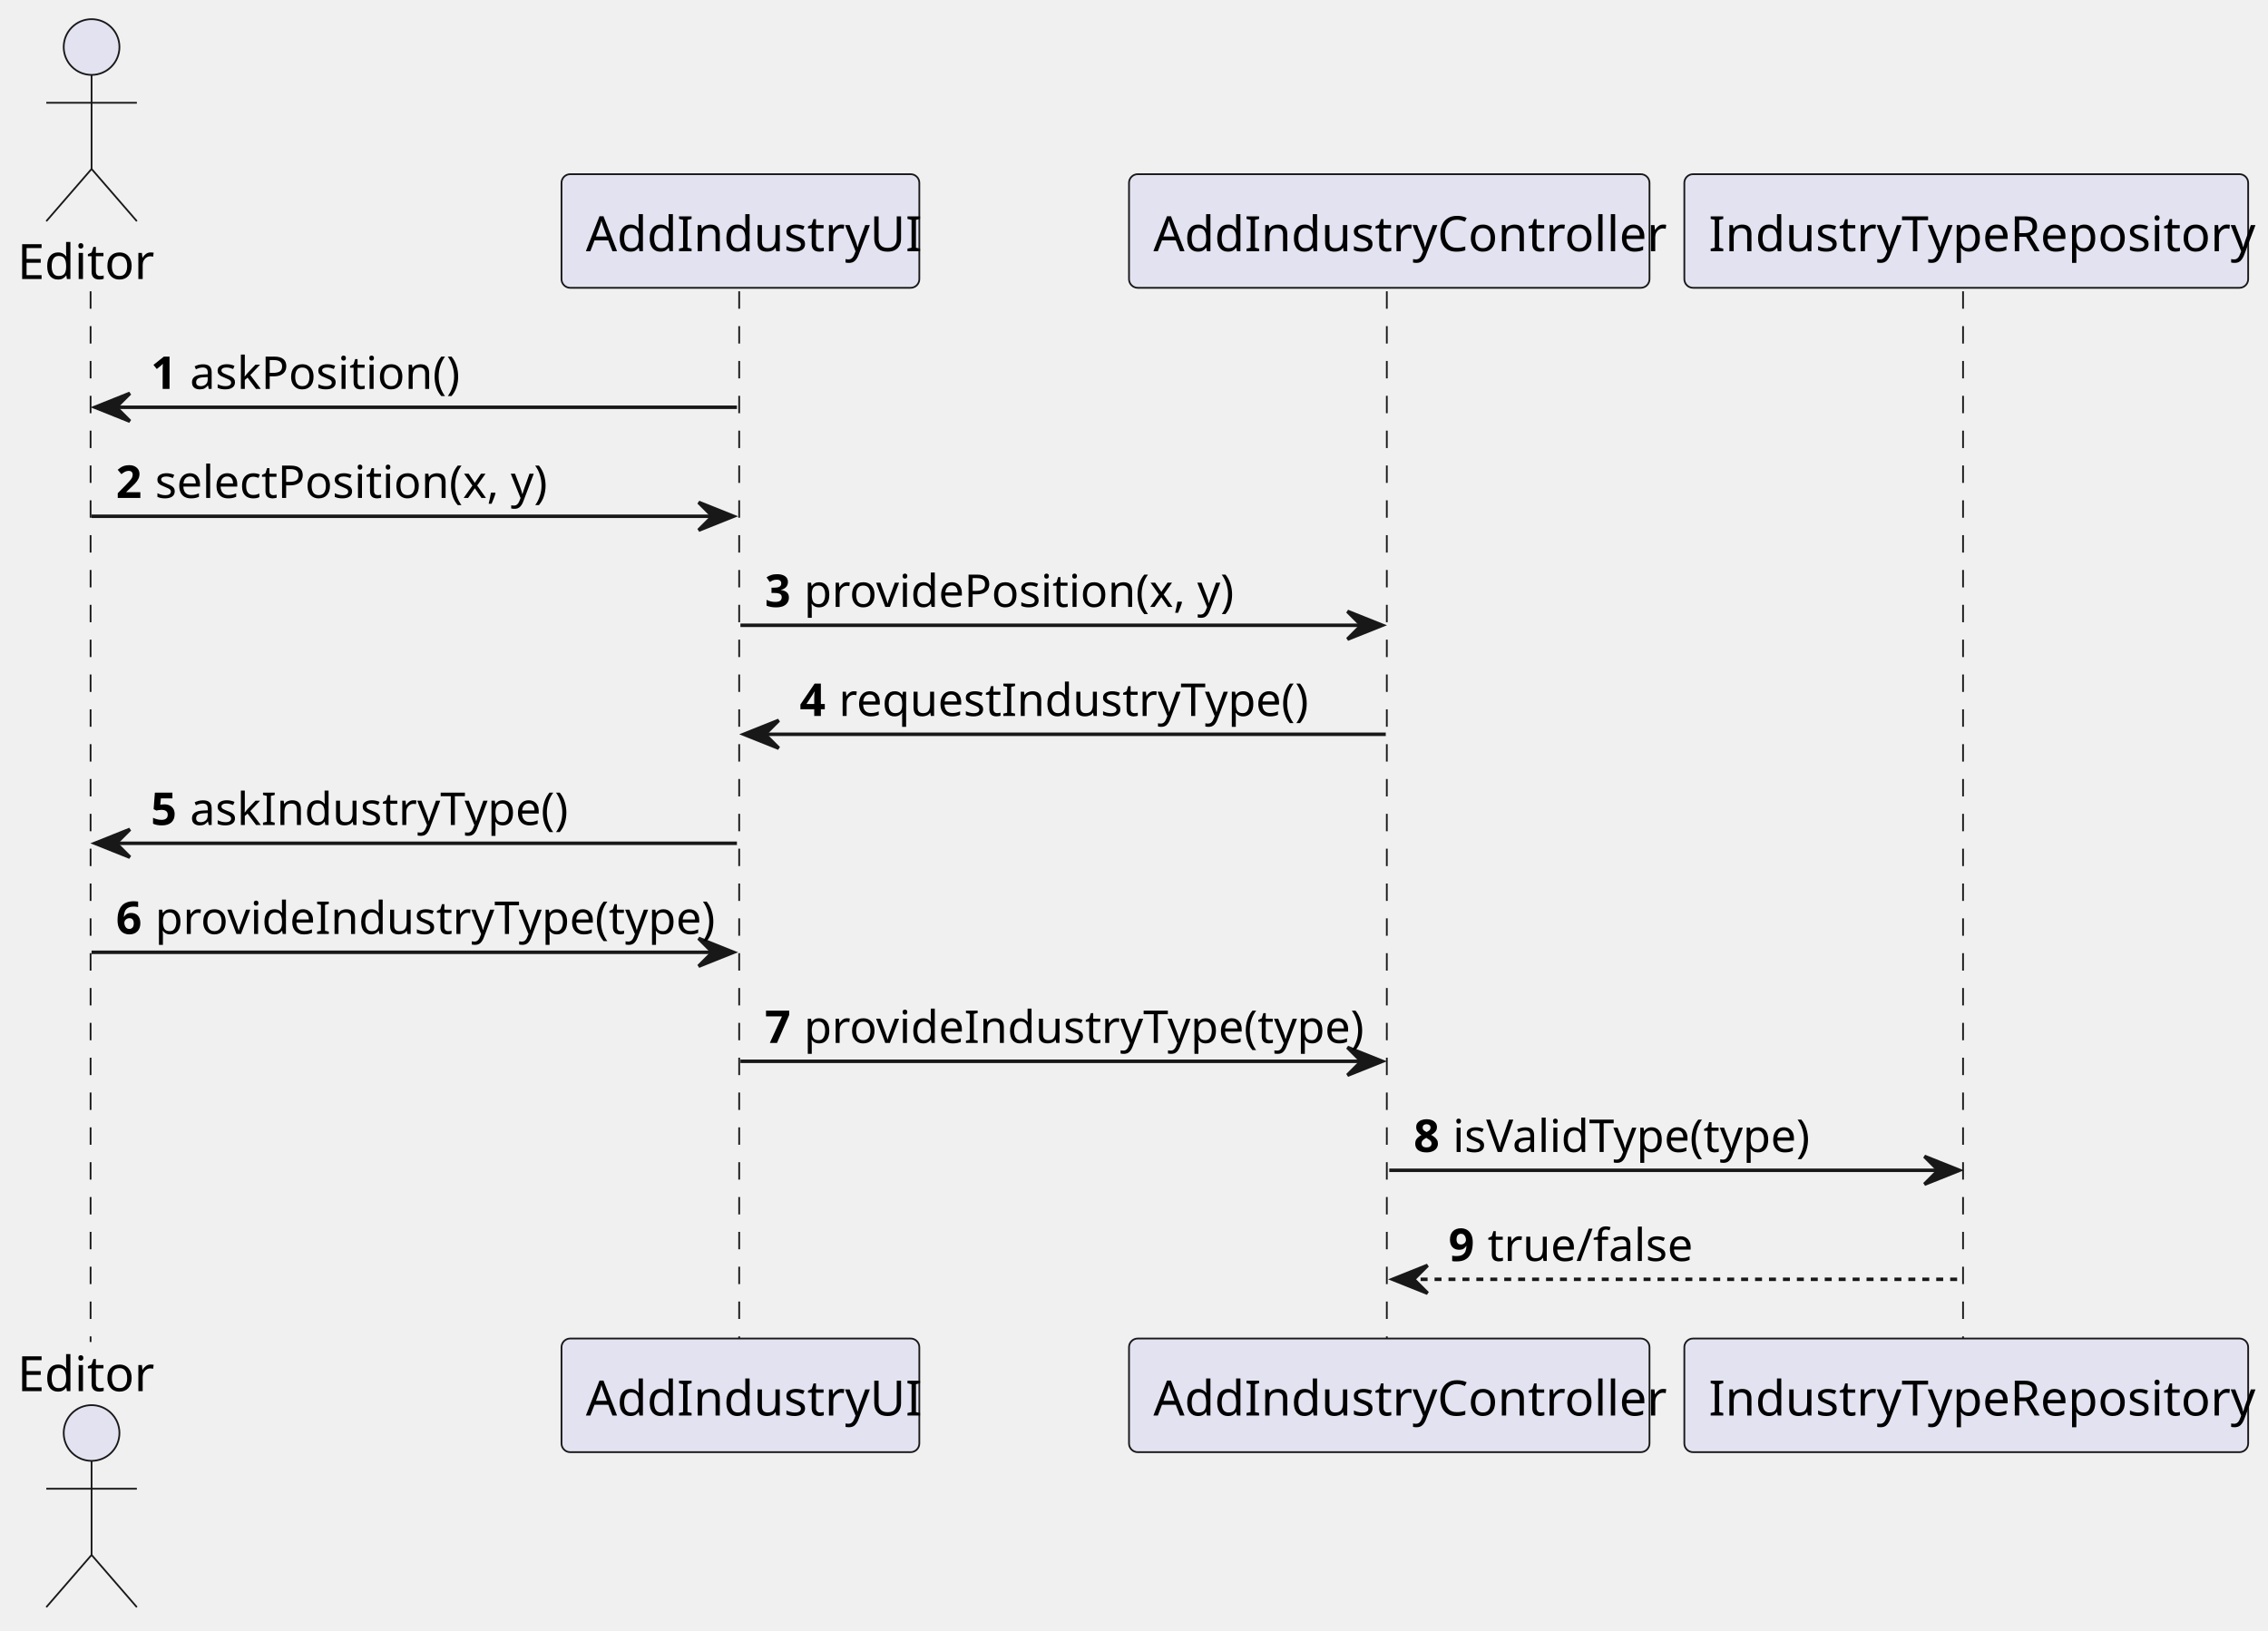
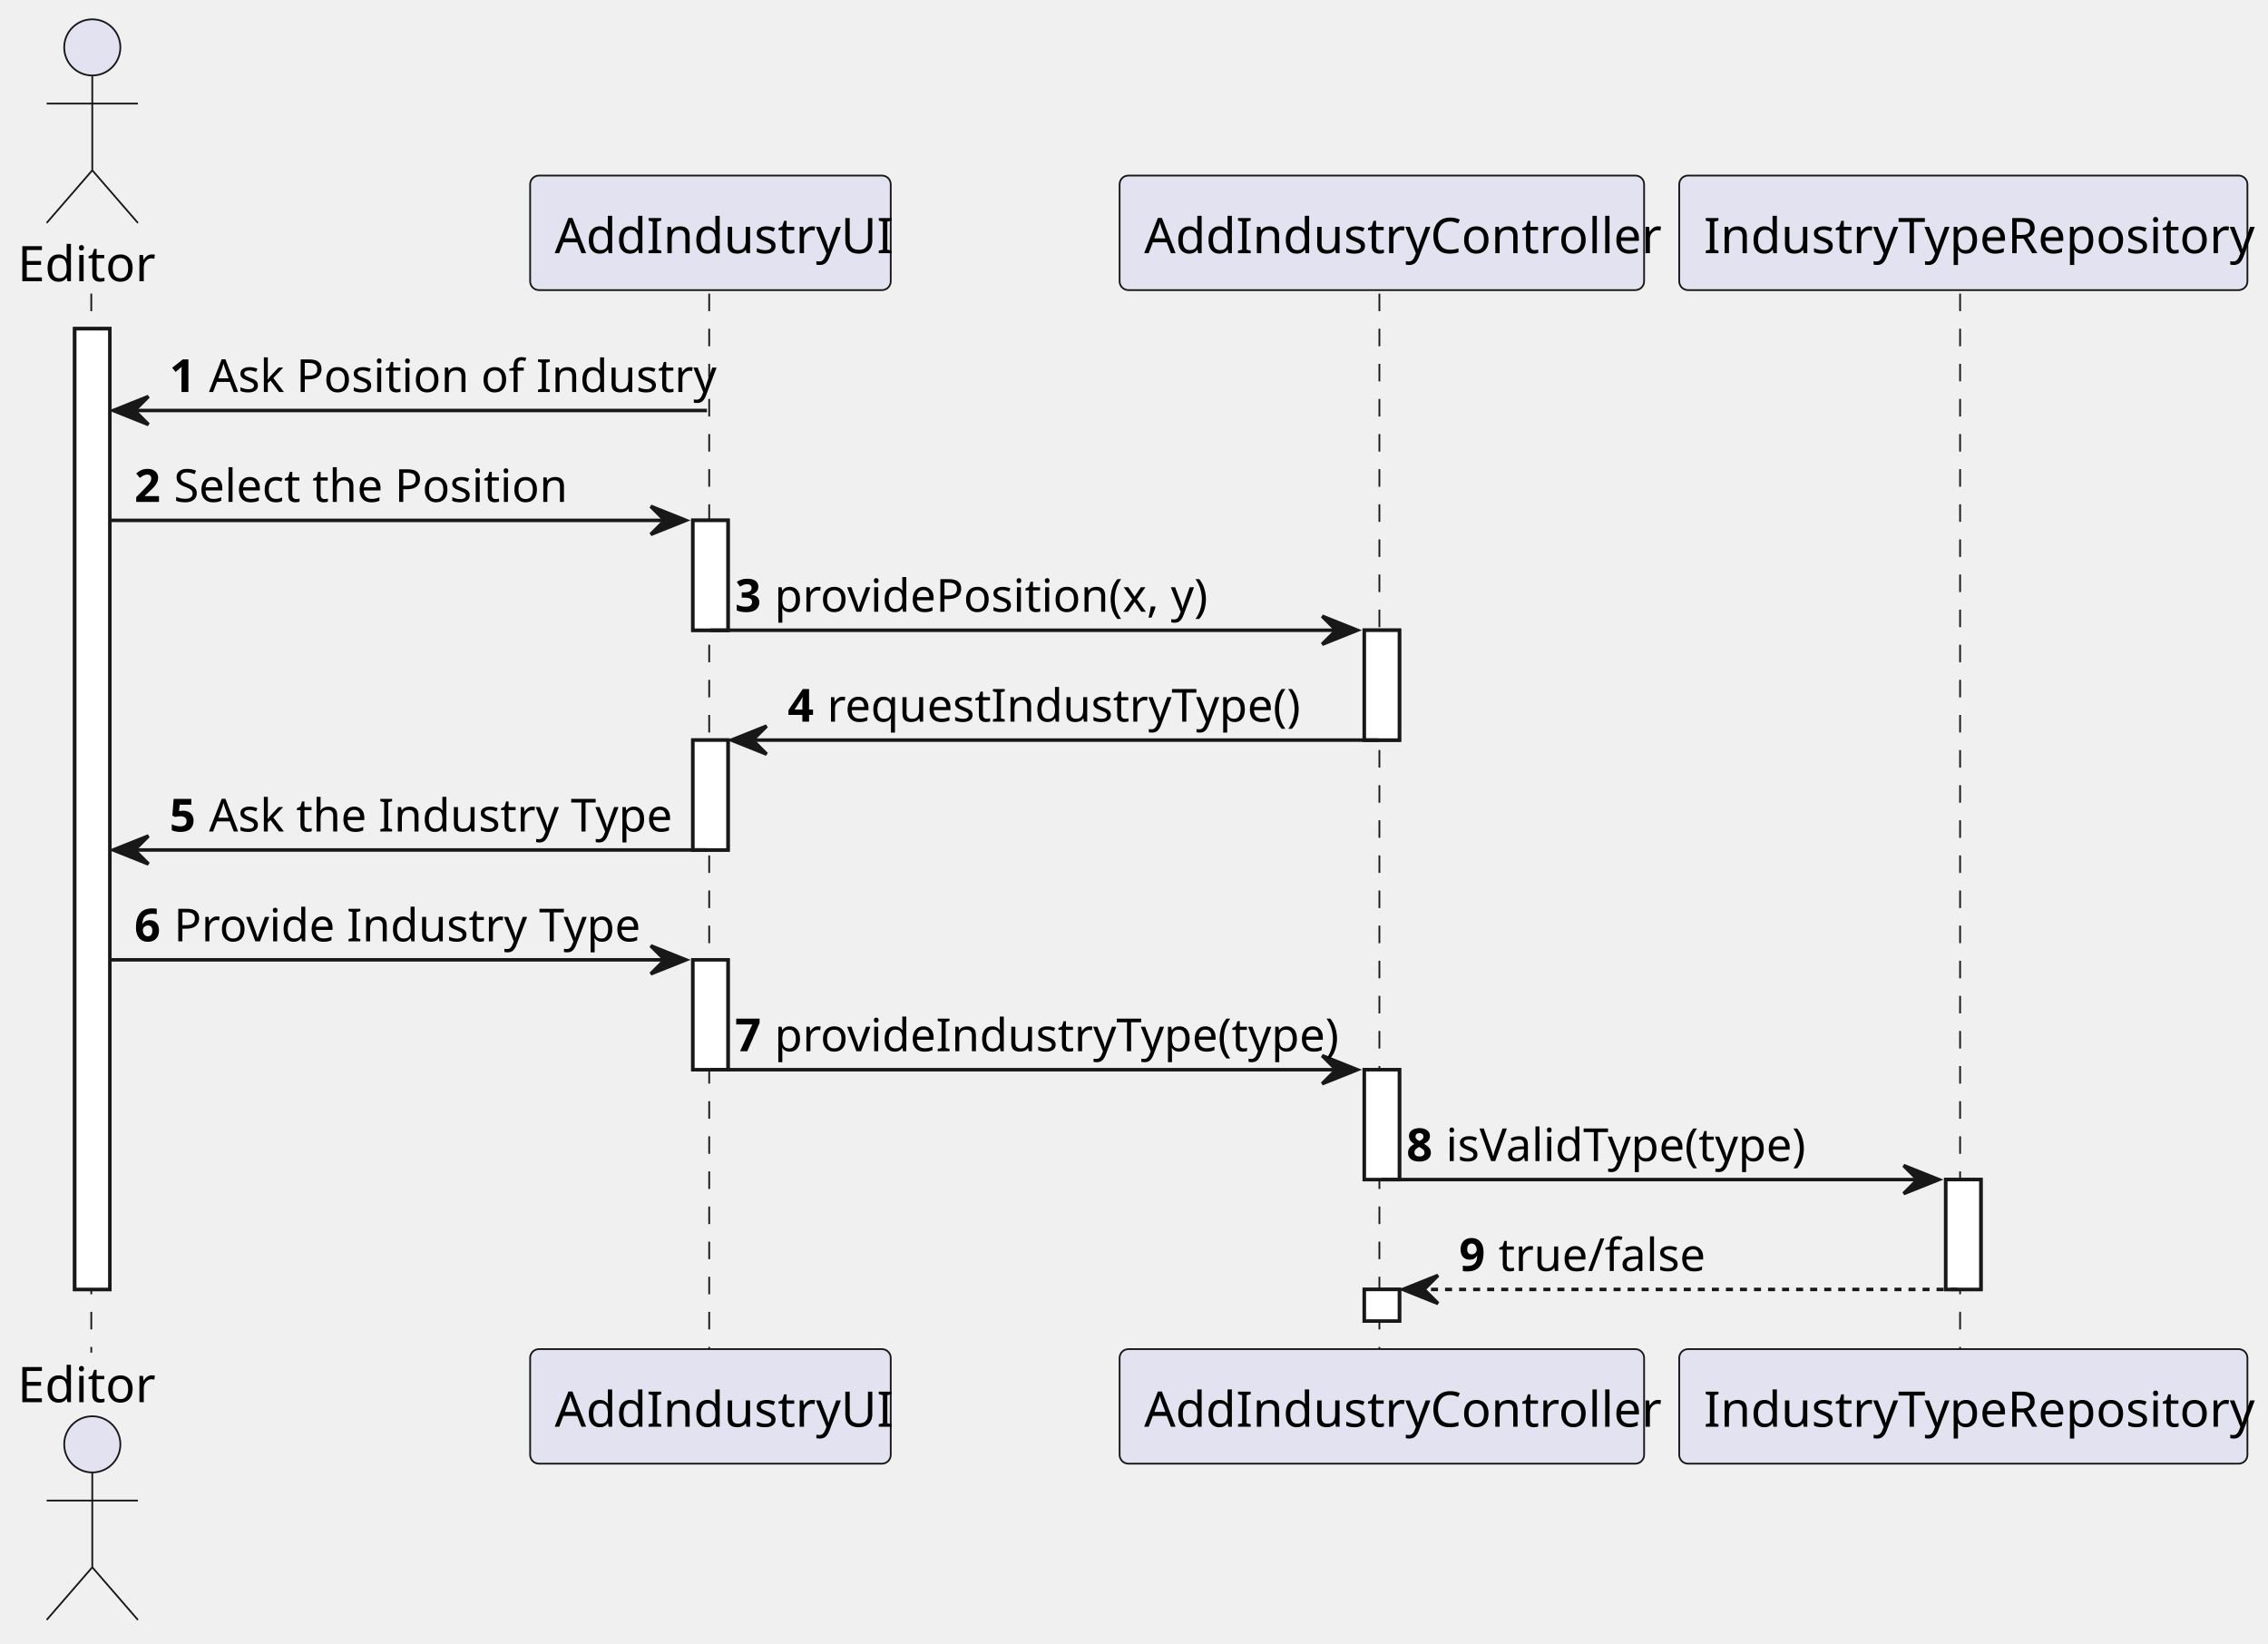
- <svg xmlns="http://www.w3.org/2000/svg" contentStyleType="text/css" height="468px" preserveAspectRatio="none" style="width:651px;height:468px;background:#FFFFFF;" version="1.1" viewBox="0 0 651 468" width="651px" zoomAndPan="magnify">
+ <svg xmlns="http://www.w3.org/2000/svg" contentStyleType="text/css" height="468px" preserveAspectRatio="none" style="width:646px;height:468px;background:#FFFFFF;" version="1.1" viewBox="0 0 646 468" width="646px" zoomAndPan="magnify">
  <defs />
  <g>
+     <rect fill="#FFFFFF" height="273.619" style="stroke:#181818;stroke-width:1.0;" width="10" x="21.286" y="93.621" />
+     <rect fill="#FFFFFF" height="31.291" style="stroke:#181818;stroke-width:1.0;" width="10" x="197.356" y="148.203" />
+     <rect fill="#FFFFFF" height="31.291" style="stroke:#181818;stroke-width:1.0;" width="10" x="197.356" y="210.785" />
+     <rect fill="#FFFFFF" height="31.291" style="stroke:#181818;stroke-width:1.0;" width="10" x="197.356" y="273.367" />
+     <rect fill="#FFFFFF" height="31.291" style="stroke:#181818;stroke-width:1.0;" width="10" x="388.597" y="179.494" />
+     <rect fill="#FFFFFF" height="31.291" style="stroke:#181818;stroke-width:1.0;" width="10" x="388.597" y="304.658" />
+     <rect fill="#FFFFFF" height="9" style="stroke:#181818;stroke-width:1.0;" width="10" x="388.597" y="367.24" />
+     <rect fill="#FFFFFF" height="31.291" style="stroke:#181818;stroke-width:1.0;" width="10" x="554.217" y="335.949" />
    <line style="stroke:#181818;stroke-width:0.5;stroke-dasharray:5.0,5.0;" x1="26" x2="26" y1="83.621" y2="385.24" />
-     <line style="stroke:#181818;stroke-width:0.5;stroke-dasharray:5.0,5.0;" x1="212.172" x2="212.172" y1="83.621" y2="385.24" />
-     <line style="stroke:#181818;stroke-width:0.5;stroke-dasharray:5.0,5.0;" x1="398.068" x2="398.068" y1="83.621" y2="385.24" />
-     <line style="stroke:#181818;stroke-width:0.5;stroke-dasharray:5.0,5.0;" x1="563.467" x2="563.467" y1="83.621" y2="385.24" />
+     <line style="stroke:#181818;stroke-width:0.5;stroke-dasharray:5.0,5.0;" x1="202.001" x2="202.001" y1="83.621" y2="385.24" />
+     <line style="stroke:#181818;stroke-width:0.5;stroke-dasharray:5.0,5.0;" x1="392.897" x2="392.897" y1="83.621" y2="385.24" />
+     <line style="stroke:#181818;stroke-width:0.5;stroke-dasharray:5.0,5.0;" x1="558.296" x2="558.296" y1="83.621" y2="385.24" />
    <text fill="#000000" font-family="sans-serif" font-size="14" lengthAdjust="spacing" textLength="36.572" x="5" y="80.107">Editor</text>
    <ellipse cx="26.286" cy="13.5" fill="#E2E2F0" rx="8" ry="8" style="stroke:#181818;stroke-width:0.5;" />
    <path d="M26.286,21.5 L26.286,48.5 M13.286,29.5 L39.286,29.5 M26.286,48.5 L13.286,63.5 M26.286,48.5 L39.286,63.5 " fill="none" style="stroke:#181818;stroke-width:0.5;" />
    <text fill="#000000" font-family="sans-serif" font-size="14" lengthAdjust="spacing" textLength="36.572" x="5" y="399.348">Editor</text>
    <ellipse cx="26.286" cy="411.361" fill="#E2E2F0" rx="8" ry="8" style="stroke:#181818;stroke-width:0.5;" />
    <path d="M26.286,419.361 L26.286,446.361 M13.286,427.361 L39.286,427.361 M26.286,446.361 L13.286,461.361 M26.286,446.361 L39.286,461.361 " fill="none" style="stroke:#181818;stroke-width:0.5;" />
-     <rect fill="#E2E2F0" height="32.621" rx="2.5" ry="2.5" style="stroke:#181818;stroke-width:0.5;" width="102.71" x="161.172" y="50" />
-     <text fill="#000000" font-family="sans-serif" font-size="14" lengthAdjust="spacing" textLength="88.71" x="168.172" y="72.107">AddIndustryUI</text>
-     <rect fill="#E2E2F0" height="32.621" rx="2.5" ry="2.5" style="stroke:#181818;stroke-width:0.5;" width="102.71" x="161.172" y="384.24" />
-     <text fill="#000000" font-family="sans-serif" font-size="14" lengthAdjust="spacing" textLength="88.71" x="168.172" y="406.348">AddIndustryUI</text>
-     <rect fill="#E2E2F0" height="32.621" rx="2.5" ry="2.5" style="stroke:#181818;stroke-width:0.5;" width="149.399" x="324.068" y="50" />
-     <text fill="#000000" font-family="sans-serif" font-size="14" lengthAdjust="spacing" textLength="135.399" x="331.068" y="72.107">AddIndustryController</text>
-     <rect fill="#E2E2F0" height="32.621" rx="2.5" ry="2.5" style="stroke:#181818;stroke-width:0.5;" width="149.399" x="324.068" y="384.24" />
-     <text fill="#000000" font-family="sans-serif" font-size="14" lengthAdjust="spacing" textLength="135.399" x="331.068" y="406.348">AddIndustryController</text>
-     <rect fill="#E2E2F0" height="32.621" rx="2.5" ry="2.5" style="stroke:#181818;stroke-width:0.5;" width="161.841" x="483.467" y="50" />
-     <text fill="#000000" font-family="sans-serif" font-size="14" lengthAdjust="spacing" textLength="147.841" x="490.467" y="72.107">IndustryTypeRepository</text>
-     <rect fill="#E2E2F0" height="32.621" rx="2.5" ry="2.5" style="stroke:#181818;stroke-width:0.5;" width="161.841" x="483.467" y="384.24" />
-     <text fill="#000000" font-family="sans-serif" font-size="14" lengthAdjust="spacing" textLength="147.841" x="490.467" y="406.348">IndustryTypeRepository</text>
-     <polygon fill="#181818" points="37.286,112.912,27.286,116.912,37.286,120.912,33.286,116.912" style="stroke:#181818;stroke-width:1.0;" />
-     <line style="stroke:#181818;stroke-width:1.0;" x1="31.286" x2="211.527" y1="116.912" y2="116.912" />
-     <text fill="#000000" font-family="sans-serif" font-size="13" font-weight="bold" lengthAdjust="spacing" textLength="7.23" x="43.286" y="111.649">1</text>
-     <text fill="#000000" font-family="sans-serif" font-size="13" lengthAdjust="spacing" textLength="75.137" x="54.516" y="111.649">askPosition()</text>
-     <polygon fill="#181818" points="200.527,144.203,210.527,148.203,200.527,152.203,204.527,148.203" style="stroke:#181818;stroke-width:1.0;" />
-     <line style="stroke:#181818;stroke-width:1.0;" x1="26.286" x2="206.527" y1="148.203" y2="148.203" />
-     <text fill="#000000" font-family="sans-serif" font-size="13" font-weight="bold" lengthAdjust="spacing" textLength="7.23" x="33.286" y="142.94">2</text>
-     <text fill="#000000" font-family="sans-serif" font-size="13" lengthAdjust="spacing" textLength="109.091" x="44.516" y="142.94">selectPosition(x, y)</text>
-     <polygon fill="#181818" points="386.768,175.494,396.768,179.494,386.768,183.494,390.768,179.494" style="stroke:#181818;stroke-width:1.0;" />
-     <line style="stroke:#181818;stroke-width:1.0;" x1="212.527" x2="392.768" y1="179.494" y2="179.494" />
-     <text fill="#000000" font-family="sans-serif" font-size="13" font-weight="bold" lengthAdjust="spacing" textLength="7.23" x="219.527" y="174.231">3</text>
-     <text fill="#000000" font-family="sans-serif" font-size="13" lengthAdjust="spacing" textLength="117.768" x="230.757" y="174.231">providePosition(x, y)</text>
-     <polygon fill="#181818" points="223.527,206.785,213.527,210.785,223.527,214.785,219.527,210.785" style="stroke:#181818;stroke-width:1.0;" />
-     <line style="stroke:#181818;stroke-width:1.0;" x1="217.527" x2="397.768" y1="210.785" y2="210.785" />
-     <text fill="#000000" font-family="sans-serif" font-size="13" font-weight="bold" lengthAdjust="spacing" textLength="7.23" x="229.527" y="205.523">4</text>
-     <text fill="#000000" font-family="sans-serif" font-size="13" lengthAdjust="spacing" textLength="127.163" x="240.757" y="205.523">requestIndustryType()</text>
-     <polygon fill="#181818" points="37.286,238.076,27.286,242.076,37.286,246.076,33.286,242.076" style="stroke:#181818;stroke-width:1.0;" />
-     <line style="stroke:#181818;stroke-width:1.0;" x1="31.286" x2="211.527" y1="242.076" y2="242.076" />
-     <text fill="#000000" font-family="sans-serif" font-size="13" font-weight="bold" lengthAdjust="spacing" textLength="7.23" x="43.286" y="236.814">5</text>
-     <text fill="#000000" font-family="sans-serif" font-size="13" lengthAdjust="spacing" textLength="104.032" x="54.516" y="236.814">askIndustryType()</text>
-     <polygon fill="#181818" points="200.527,269.367,210.527,273.367,200.527,277.367,204.527,273.367" style="stroke:#181818;stroke-width:1.0;" />
-     <line style="stroke:#181818;stroke-width:1.0;" x1="26.286" x2="206.527" y1="273.367" y2="273.367" />
-     <text fill="#000000" font-family="sans-serif" font-size="13" font-weight="bold" lengthAdjust="spacing" textLength="7.23" x="33.286" y="268.104">6</text>
-     <text fill="#000000" font-family="sans-serif" font-size="13" lengthAdjust="spacing" textLength="151.011" x="44.516" y="268.104">provideIndustryType(type)</text>
-     <polygon fill="#181818" points="386.768,300.658,396.768,304.658,386.768,308.658,390.768,304.658" style="stroke:#181818;stroke-width:1.0;" />
-     <line style="stroke:#181818;stroke-width:1.0;" x1="212.527" x2="392.768" y1="304.658" y2="304.658" />
-     <text fill="#000000" font-family="sans-serif" font-size="13" font-weight="bold" lengthAdjust="spacing" textLength="7.23" x="219.527" y="299.396">7</text>
-     <text fill="#000000" font-family="sans-serif" font-size="13" lengthAdjust="spacing" textLength="151.011" x="230.757" y="299.396">provideIndustryType(type)</text>
-     <polygon fill="#181818" points="552.388,331.949,562.388,335.949,552.388,339.949,556.388,335.949" style="stroke:#181818;stroke-width:1.0;" />
-     <line style="stroke:#181818;stroke-width:1.0;" x1="398.768" x2="558.388" y1="335.949" y2="335.949" />
-     <text fill="#000000" font-family="sans-serif" font-size="13" font-weight="bold" lengthAdjust="spacing" textLength="7.23" x="405.768" y="330.687">8</text>
-     <text fill="#000000" font-family="sans-serif" font-size="13" lengthAdjust="spacing" textLength="100.426" x="416.998" y="330.687">isValidType(type)</text>
-     <polygon fill="#181818" points="409.768,363.24,399.768,367.24,409.768,371.24,405.768,367.24" style="stroke:#181818;stroke-width:1.0;" />
-     <line style="stroke:#181818;stroke-width:1.0;stroke-dasharray:2.0,2.0;" x1="403.768" x2="563.388" y1="367.24" y2="367.24" />
-     <text fill="#000000" font-family="sans-serif" font-size="13" font-weight="bold" lengthAdjust="spacing" textLength="7.23" x="415.768" y="361.978">9</text>
-     <text fill="#000000" font-family="sans-serif" font-size="13" lengthAdjust="spacing" textLength="53.473" x="426.998" y="361.978">true/false</text>
+     <rect fill="#E2E2F0" height="32.621" rx="2.5" ry="2.5" style="stroke:#181818;stroke-width:0.5;" width="102.71" x="151.001" y="50" />
+     <text fill="#000000" font-family="sans-serif" font-size="14" lengthAdjust="spacing" textLength="88.71" x="158.001" y="72.107">AddIndustryUI</text>
+     <rect fill="#E2E2F0" height="32.621" rx="2.5" ry="2.5" style="stroke:#181818;stroke-width:0.5;" width="102.71" x="151.001" y="384.24" />
+     <text fill="#000000" font-family="sans-serif" font-size="14" lengthAdjust="spacing" textLength="88.71" x="158.001" y="406.348">AddIndustryUI</text>
+     <rect fill="#E2E2F0" height="32.621" rx="2.5" ry="2.5" style="stroke:#181818;stroke-width:0.5;" width="149.399" x="318.897" y="50" />
+     <text fill="#000000" font-family="sans-serif" font-size="14" lengthAdjust="spacing" textLength="135.399" x="325.897" y="72.107">AddIndustryController</text>
+     <rect fill="#E2E2F0" height="32.621" rx="2.5" ry="2.5" style="stroke:#181818;stroke-width:0.5;" width="149.399" x="318.897" y="384.24" />
+     <text fill="#000000" font-family="sans-serif" font-size="14" lengthAdjust="spacing" textLength="135.399" x="325.897" y="406.348">AddIndustryController</text>
+     <rect fill="#E2E2F0" height="32.621" rx="2.5" ry="2.5" style="stroke:#181818;stroke-width:0.5;" width="161.841" x="478.296" y="50" />
+     <text fill="#000000" font-family="sans-serif" font-size="14" lengthAdjust="spacing" textLength="147.841" x="485.296" y="72.107">IndustryTypeRepository</text>
+     <rect fill="#E2E2F0" height="32.621" rx="2.5" ry="2.5" style="stroke:#181818;stroke-width:0.5;" width="161.841" x="478.296" y="384.24" />
+     <text fill="#000000" font-family="sans-serif" font-size="14" lengthAdjust="spacing" textLength="147.841" x="485.296" y="406.348">IndustryTypeRepository</text>
+     <rect fill="#FFFFFF" height="273.619" style="stroke:#181818;stroke-width:1.0;" width="10" x="21.286" y="93.621" />
+     <rect fill="#FFFFFF" height="31.291" style="stroke:#181818;stroke-width:1.0;" width="10" x="197.356" y="148.203" />
+     <rect fill="#FFFFFF" height="31.291" style="stroke:#181818;stroke-width:1.0;" width="10" x="197.356" y="210.785" />
+     <rect fill="#FFFFFF" height="31.291" style="stroke:#181818;stroke-width:1.0;" width="10" x="197.356" y="273.367" />
+     <rect fill="#FFFFFF" height="31.291" style="stroke:#181818;stroke-width:1.0;" width="10" x="388.597" y="179.494" />
+     <rect fill="#FFFFFF" height="31.291" style="stroke:#181818;stroke-width:1.0;" width="10" x="388.597" y="304.658" />
+     <rect fill="#FFFFFF" height="9" style="stroke:#181818;stroke-width:1.0;" width="10" x="388.597" y="367.24" />
+     <rect fill="#FFFFFF" height="31.291" style="stroke:#181818;stroke-width:1.0;" width="10" x="554.217" y="335.949" />
+     <polygon fill="#181818" points="42.286,112.912,32.286,116.912,42.286,120.912,38.286,116.912" style="stroke:#181818;stroke-width:1.0;" />
+     <line style="stroke:#181818;stroke-width:1.0;" x1="36.286" x2="201.356" y1="116.912" y2="116.912" />
+     <text fill="#000000" font-family="sans-serif" font-size="13" font-weight="bold" lengthAdjust="spacing" textLength="7.23" x="48.286" y="111.649">1</text>
+     <text fill="#000000" font-family="sans-serif" font-size="13" lengthAdjust="spacing" textLength="135.84" x="59.516" y="111.649">Ask Position of Industry</text>
+     <polygon fill="#181818" points="185.356,144.203,195.356,148.203,185.356,152.203,189.356,148.203" style="stroke:#181818;stroke-width:1.0;" />
+     <line style="stroke:#181818;stroke-width:1.0;" x1="31.286" x2="191.356" y1="148.203" y2="148.203" />
+     <text fill="#000000" font-family="sans-serif" font-size="13" font-weight="bold" lengthAdjust="spacing" textLength="7.23" x="38.286" y="142.94">2</text>
+     <text fill="#000000" font-family="sans-serif" font-size="13" lengthAdjust="spacing" textLength="107.675" x="49.516" y="142.94">Select the Position</text>
+     <polygon fill="#181818" points="376.597,175.494,386.597,179.494,376.597,183.494,380.597,179.494" style="stroke:#181818;stroke-width:1.0;" />
+     <line style="stroke:#181818;stroke-width:1.0;" x1="202.356" x2="382.597" y1="179.494" y2="179.494" />
+     <text fill="#000000" font-family="sans-serif" font-size="13" font-weight="bold" lengthAdjust="spacing" textLength="7.23" x="209.356" y="174.231">3</text>
+     <text fill="#000000" font-family="sans-serif" font-size="13" lengthAdjust="spacing" textLength="117.768" x="220.586" y="174.231">providePosition(x, y)</text>
+     <polygon fill="#181818" points="218.356,206.785,208.356,210.785,218.356,214.785,214.356,210.785" style="stroke:#181818;stroke-width:1.0;" />
+     <line style="stroke:#181818;stroke-width:1.0;" x1="212.356" x2="392.597" y1="210.785" y2="210.785" />
+     <text fill="#000000" font-family="sans-serif" font-size="13" font-weight="bold" lengthAdjust="spacing" textLength="7.23" x="224.356" y="205.523">4</text>
+     <text fill="#000000" font-family="sans-serif" font-size="13" lengthAdjust="spacing" textLength="127.163" x="235.586" y="205.523">requestIndustryType()</text>
+     <polygon fill="#181818" points="42.286,238.076,32.286,242.076,42.286,246.076,38.286,242.076" style="stroke:#181818;stroke-width:1.0;" />
+     <line style="stroke:#181818;stroke-width:1.0;" x1="36.286" x2="201.356" y1="242.076" y2="242.076" />
+     <text fill="#000000" font-family="sans-serif" font-size="13" font-weight="bold" lengthAdjust="spacing" textLength="7.23" x="48.286" y="236.814">5</text>
+     <text fill="#000000" font-family="sans-serif" font-size="13" lengthAdjust="spacing" textLength="125.722" x="59.516" y="236.814">Ask the Industry Type</text>
+     <polygon fill="#181818" points="185.356,269.367,195.356,273.367,185.356,277.367,189.356,273.367" style="stroke:#181818;stroke-width:1.0;" />
+     <line style="stroke:#181818;stroke-width:1.0;" x1="31.286" x2="191.356" y1="273.367" y2="273.367" />
+     <text fill="#000000" font-family="sans-serif" font-size="13" font-weight="bold" lengthAdjust="spacing" textLength="7.23" x="38.286" y="268.104">6</text>
+     <text fill="#000000" font-family="sans-serif" font-size="13" lengthAdjust="spacing" textLength="126.445" x="49.516" y="268.104">Provide Industry Type</text>
+     <polygon fill="#181818" points="376.597,300.658,386.597,304.658,376.597,308.658,380.597,304.658" style="stroke:#181818;stroke-width:1.0;" />
+     <line style="stroke:#181818;stroke-width:1.0;" x1="202.356" x2="382.597" y1="304.658" y2="304.658" />
+     <text fill="#000000" font-family="sans-serif" font-size="13" font-weight="bold" lengthAdjust="spacing" textLength="7.23" x="209.356" y="299.396">7</text>
+     <text fill="#000000" font-family="sans-serif" font-size="13" lengthAdjust="spacing" textLength="151.011" x="220.586" y="299.396">provideIndustryType(type)</text>
+     <polygon fill="#181818" points="542.217,331.949,552.217,335.949,542.217,339.949,546.217,335.949" style="stroke:#181818;stroke-width:1.0;" />
+     <line style="stroke:#181818;stroke-width:1.0;" x1="393.597" x2="548.217" y1="335.949" y2="335.949" />
+     <text fill="#000000" font-family="sans-serif" font-size="13" font-weight="bold" lengthAdjust="spacing" textLength="7.23" x="400.597" y="330.687">8</text>
+     <text fill="#000000" font-family="sans-serif" font-size="13" lengthAdjust="spacing" textLength="100.426" x="411.827" y="330.687">isValidType(type)</text>
+     <polygon fill="#181818" points="409.597,363.24,399.597,367.24,409.597,371.24,405.597,367.24" style="stroke:#181818;stroke-width:1.0;" />
+     <line style="stroke:#181818;stroke-width:1.0;stroke-dasharray:2.0,2.0;" x1="403.597" x2="558.217" y1="367.24" y2="367.24" />
+     <text fill="#000000" font-family="sans-serif" font-size="13" font-weight="bold" lengthAdjust="spacing" textLength="7.23" x="415.597" y="361.978">9</text>
+     <text fill="#000000" font-family="sans-serif" font-size="13" lengthAdjust="spacing" textLength="53.473" x="426.827" y="361.978">true/false</text>
  </g>
</svg>
